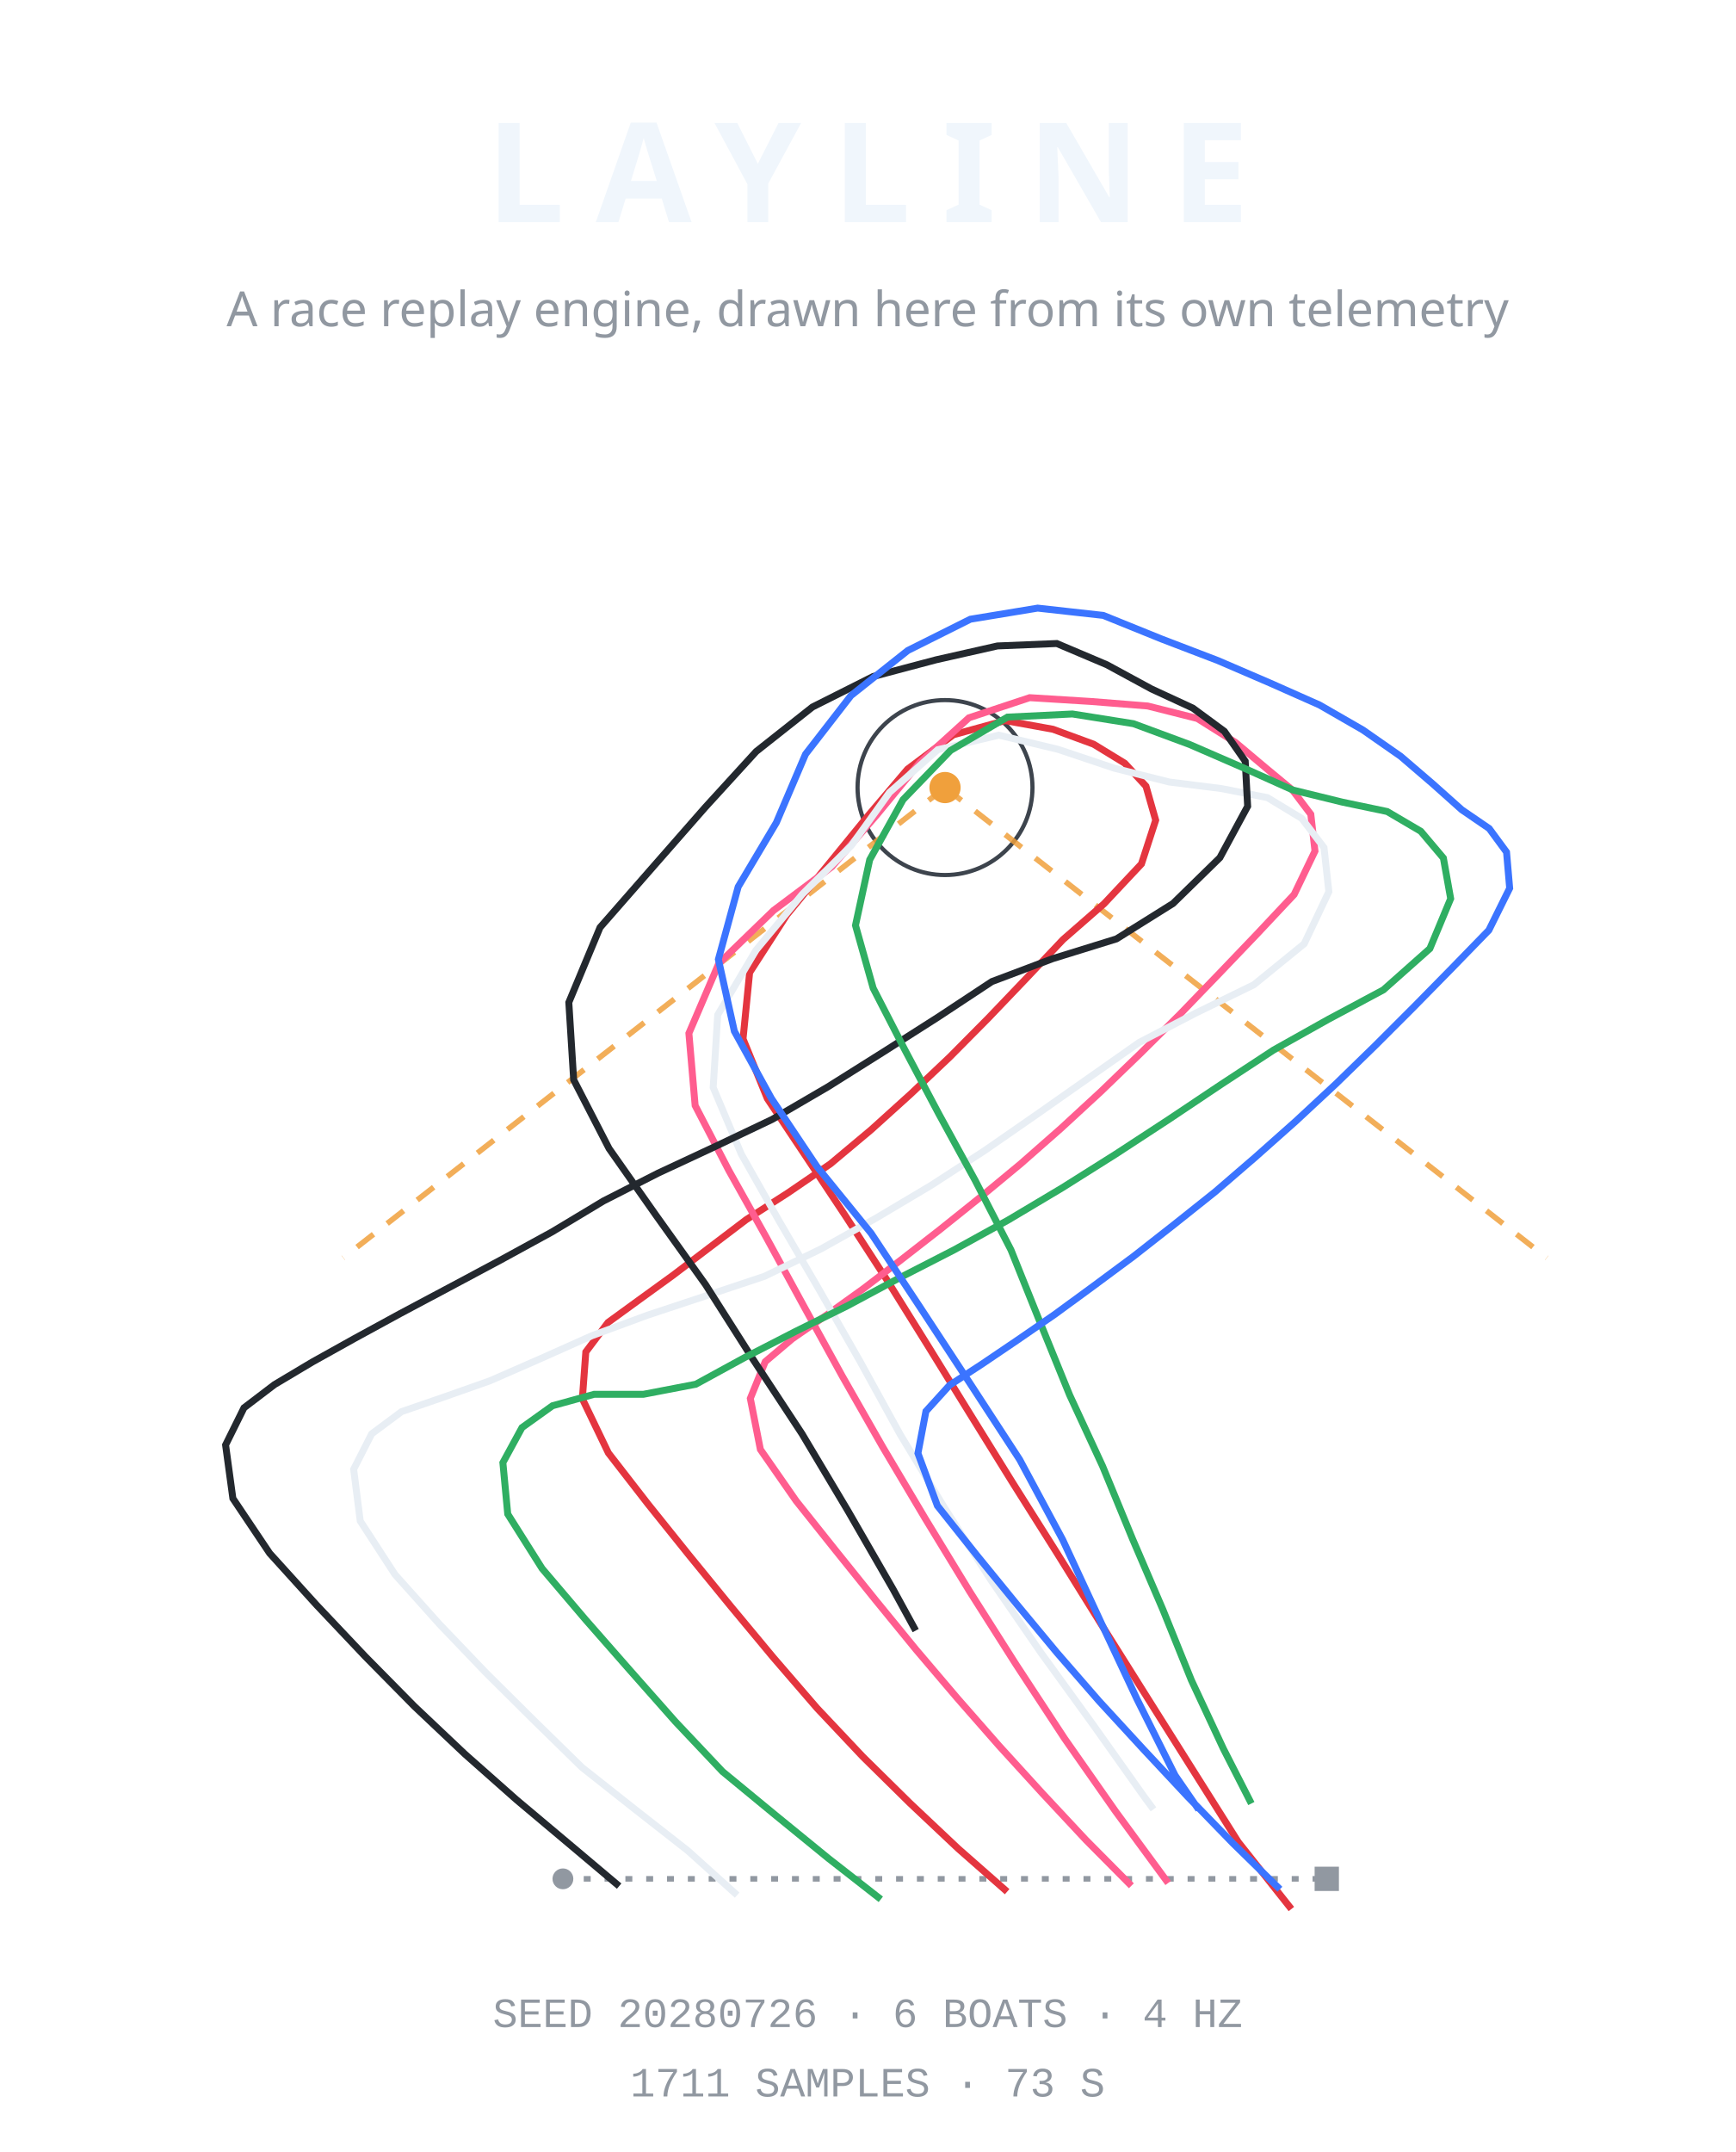
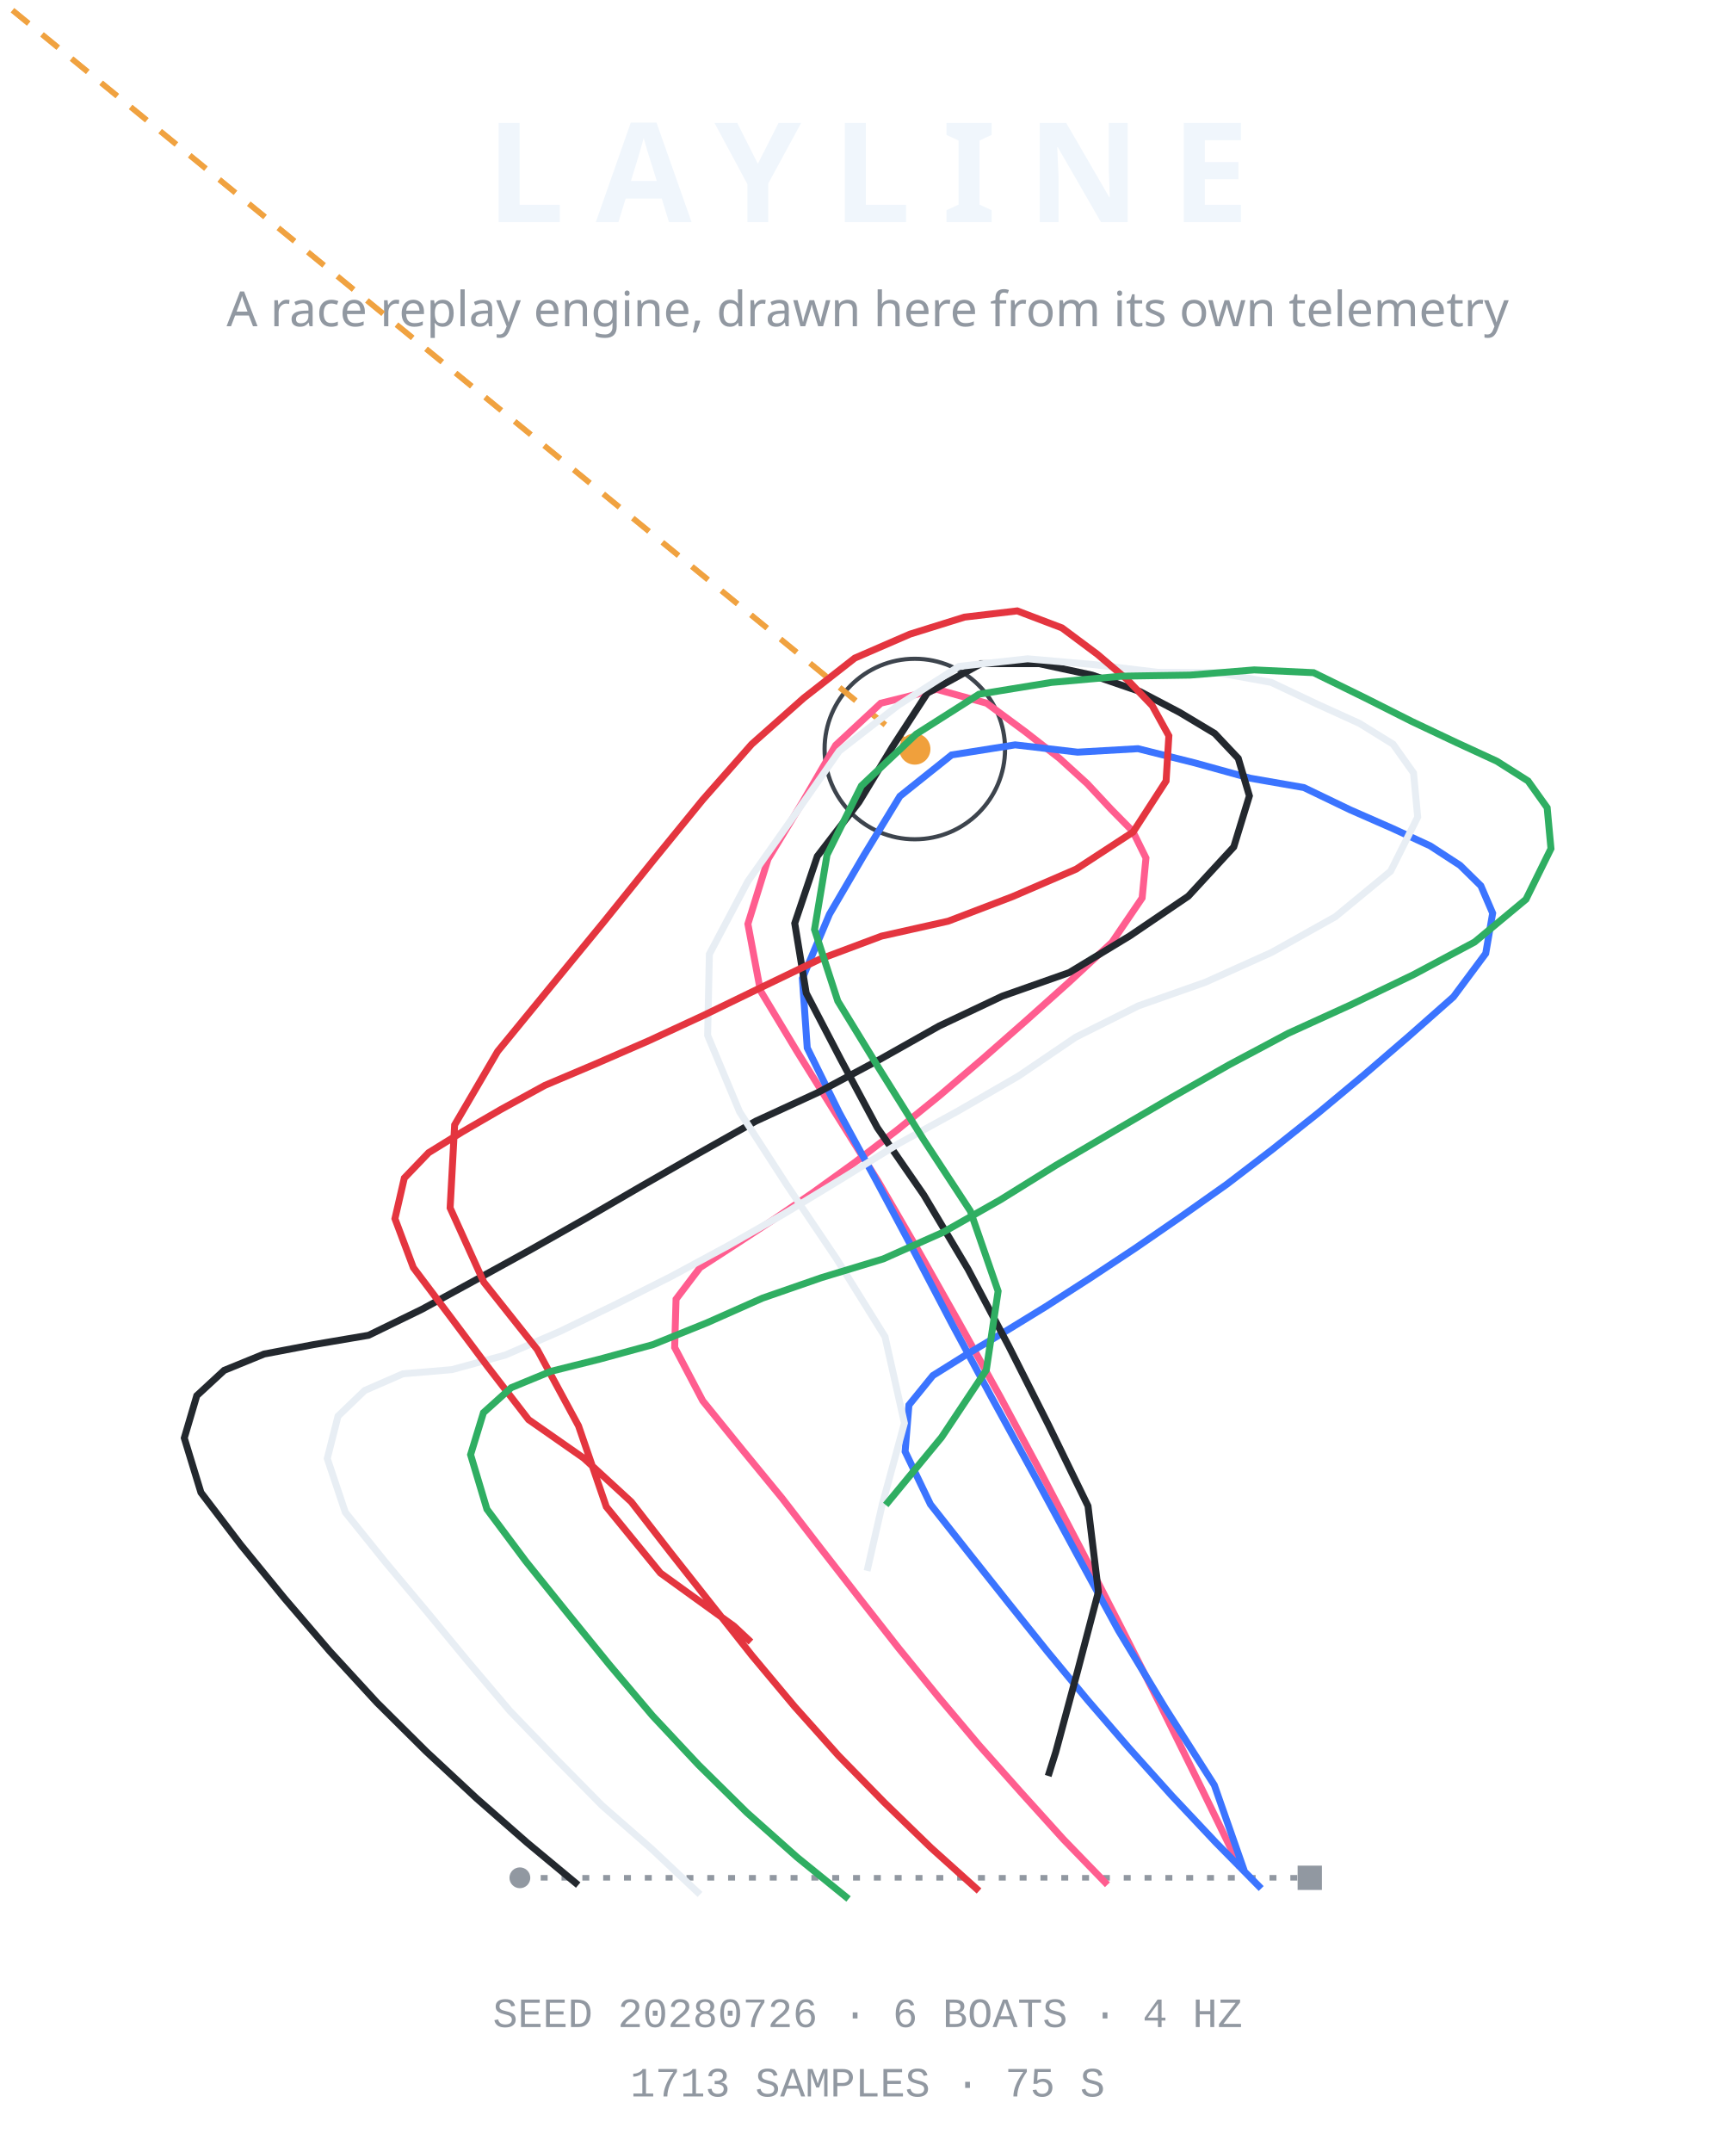
<svg xmlns="http://www.w3.org/2000/svg" viewBox="0 0 500 620" width="500" height="620" role="img" aria-label="The Layline racecourse drawn from its own seed: six boat tracks beat to the windward mark inside its laylines and run back to the finish.">
  <style>
.track{stroke-dasharray:1000;animation:sail 12s linear infinite}
@keyframes sail{0%{stroke-dashoffset:1000}72%{stroke-dashoffset:0}100%{stroke-dashoffset:0}}
@media (prefers-reduced-motion:reduce){*{animation:none!important}.track{stroke-dashoffset:0}}
</style>
  <text x="250" y="64" text-anchor="middle" font-family="-apple-system,BlinkMacSystemFont,'Segoe UI','Noto Sans',Helvetica,Arial,sans-serif" font-size="40" font-weight="700" letter-spacing="9" fill="#f0f6fc">LAYLINE</text>
  <text x="250" y="94" text-anchor="middle" font-family="-apple-system,BlinkMacSystemFont,'Segoe UI','Noto Sans',Helvetica,Arial,sans-serif" font-size="14" fill="#9198a1">A race replay engine, drawn here from its own telemetry</text>
-   <line x1="162.2" y1="541.3" x2="382.3" y2="541.3" stroke="#9198a1" stroke-width="1.6" stroke-dasharray="2 4" />
-   <circle cx="162.2" cy="541.3" r="3" fill="#9198a1" />
-   <rect x="378.8" y="537.8" width="7" height="7" fill="#9198a1" />
-   <circle cx="272.3" cy="226.9" r="25.2" fill="none" stroke="#3d444d" stroke-width="1.2" />
-   <line x1="272.3" y1="226.9" x2="98.9" y2="362.4" stroke="#f0a03c" stroke-width="1.6" stroke-dasharray="6 5" opacity="0.85" />
-   <line x1="272.3" y1="226.9" x2="445.7" y2="362.4" stroke="#f0a03c" stroke-width="1.6" stroke-dasharray="6 5" opacity="0.85" />
-   <circle cx="272.3" cy="226.9" r="4.5" fill="#f0a03c" />
-   <path d="M290.2 545.0L276.1 532.6L262.2 519.5L248.6 506.1L235.4 492.1L222.8 477.5L210.5 462.7L198.5 448.0L186.7 433.3L175.3 418.6L167.8 403.0L168.8 389.5L175.2 381.0L184.0 374.6L193.8 367.5L204.2 359.6L215.0 351.4L227.0 343.7L239.3 335.3L251.0 325.5L262.4 315.2L273.7 304.5L284.8 293.3L295.6 282.0L306.3 270.7L318.1 260.4L328.9 248.9L333.0 236.3L330.2 226.5L324.1 219.9L315.1 214.4L303.4 210.1L289.6 207.6L274.7 211.7L261.5 221.6L250.3 234.8L238.8 248.9L226.7 263.6L216.0 280.2L214.1 299.3L221.1 316.5L232.1 333.0L243.6 350.3L255.4 368.5L267.3 387.6L279.4 407.2L291.8 427.2L304.6 447.5L317.4 468.1L330.4 488.8L343.5 509.6L356.8 530.7L372.1 550.0" fill="none" stroke="#e4353f" stroke-width="2" class="track" pathLength="1000" />
-   <path d="M326.0 543.3L312.9 530.1L300.3 516.6L287.9 503.0L275.8 489.2L263.9 475.2L252.3 461.0L240.8 446.7L229.4 432.4L219.1 417.6L216.2 402.9L220.5 392.3L228.3 385.7L238.0 379.0L248.6 371.4L259.6 363.0L270.9 354.2L282.5 344.9L294.1 335.3L305.7 325.1L317.2 314.5L328.6 303.5L340.0 292.2L351.1 280.7L362.1 269.2L372.9 257.7L378.9 245.2L377.7 234.6L372.4 227.6L364.8 221.3L356.0 213.9L345.0 207.0L330.7 203.4L314.4 202.1L296.7 201.0L279.2 206.8L265.1 219.6L252.7 234.7L239.7 249.7L222.9 262.3L207.1 277.6L198.5 297.7L200.3 318.5L210.0 337.2L220.7 356.3L231.5 376.1L242.6 396.3L254.3 416.8L266.6 437.5L279.4 458.5L292.8 479.6L306.7 500.8L321.4 521.8L336.6 542.5" fill="none" stroke="#ff5d8f" stroke-width="2" class="track" pathLength="1000" />
-   <path d="M212.4 546.0L198.2 533.2L183.0 521.3L167.7 509.2L153.8 495.6L140.0 481.9L126.6 467.9L113.8 453.6L103.8 438.2L101.9 423.3L107.1 413.1L115.7 406.7L127.6 402.6L141.2 397.8L155.6 391.5L170.6 384.8L186.6 378.9L203.2 373.4L220.3 367.7L236.6 359.8L252.5 350.9L268.3 341.5L283.7 331.5L298.7 321.1L313.5 310.7L328.3 300.3L344.5 291.9L361.3 283.7L375.8 271.9L382.9 256.9L381.5 244.2L375.1 235.8L365.2 229.8L352.0 227.2L336.9 225.3L321.0 221.3L304.9 215.9L287.8 211.8L270.2 216.0L256.3 228.3L245.3 243.6L231.2 257.6L217.8 273.8L206.8 292.4L205.5 313.3L213.6 332.5L224.4 351.6L236.0 371.5L247.8 392.2L259.4 413.3L272.1 434.3L285.5 455.2L299.9 476.1L314.9 496.8L329.8 517.8L345.0 538.4" fill="none" stroke="#e8eef4" stroke-width="2" class="track" pathLength="1000" />
-   <path d="M178.4 543.4L163.8 531.1L148.8 518.5L134.0 505.4L119.4 491.6L105.2 477.2L91.2 462.4L77.7 447.5L67.1 431.7L65.0 416.3L70.3 405.6L79.1 398.9L90.0 392.4L102.2 385.6L115.4 378.4L129.5 370.9L144.1 363.1L159.1 354.9L173.9 346.0L189.6 338.0L205.9 330.4L222.5 322.5L238.6 313.1L254.5 303.1L270.2 293.1L285.8 282.8L303.3 276.2L321.7 270.5L338.0 260.3L351.5 247.1L359.5 232.3L358.8 219.3L352.8 210.7L343.7 204.0L331.8 198.5L318.9 191.5L304.5 185.4L287.4 186.1L269.7 190.1L251.6 194.9L234.1 203.7L217.9 216.5L203.2 232.6L188.3 249.6L172.9 267.2L163.9 288.8L165.3 311.1L175.5 330.9L189.0 350.1L203.3 370.1L216.9 391.5L231.1 413.1L244.4 435.4L257.3 457.8L269.5 480.1L282.4 501.6L295.6 522.5L310.5 541.9" fill="none" stroke="#23282e" stroke-width="2" class="track" pathLength="1000" />
-   <path d="M253.8 547.2L238.7 535.4L223.5 523.0L208.2 510.4L194.6 496.0L181.6 481.3L168.7 466.6L156.2 451.9L146.3 436.2L144.9 421.4L150.4 411.3L159.2 405.0L171.2 401.7L185.4 401.7L200.5 398.8L214.6 391.1L229.2 383.6L244.2 376.2L259.3 368.1L274.9 360.1L290.5 351.5L306.1 342.2L321.5 332.5L336.8 322.5L351.9 312.4L367.0 302.5L382.7 293.7L398.6 285.2L412.0 273.3L418.0 258.9L415.9 247.2L409.4 239.5L399.7 233.8L386.8 231.1L372.5 227.6L358.0 221.1L342.8 214.5L326.6 208.5L309.0 205.7L290.3 206.6L273.9 216.2L260.2 230.4L250.6 247.7L246.5 266.6L251.6 284.7L260.7 302.4L270.5 320.9L281.0 340.1L291.3 360.1L299.7 381.0L308.2 401.9L317.7 422.4L326.3 443.3L335.1 463.8L343.3 484.1L352.5 503.8L362.4 523.2L374.6 541.3" fill="none" stroke="#2fae62" stroke-width="2" class="track" pathLength="1000" />
-   <path d="M368.8 544.3L355.2 531.0L342.1 517.5L329.3 503.8L316.7 490.1L304.6 476.2L292.9 462.1L281.4 448.0L270.1 433.8L264.5 418.7L266.8 406.6L273.6 399.1L282.8 393.1L293.0 386.2L303.9 378.7L315.1 370.5L326.7 361.9L338.3 352.8L350.1 343.4L361.7 333.4L373.4 323.0L384.9 312.3L396.3 301.2L407.5 290.0L418.5 278.8L429.0 268.0L435.0 255.9L434.1 245.5L429.1 238.7L421.2 233.3L412.8 225.8L403.6 217.9L392.7 210.3L380.2 203.1L366.0 196.8L350.9 190.3L334.7 184.1L317.9 177.3L299.0 175.2L279.6 178.4L261.6 187.4L245.2 200.4L232.1 217.3L223.7 237.0L212.7 255.5L207.0 276.4L211.6 297.1L222.3 316.5L235.4 336.1L251.0 355.3L265.1 376.6L279.4 398.4L293.8 420.5L306.2 443.6L317.0 466.9L327.6 489.5L338.6 511.5L352.4 531.5" fill="none" stroke="#3b74ff" stroke-width="2" class="track" pathLength="1000" />
+   <line x1="149.8" y1="541.0" x2="377.4" y2="541.0" stroke="#9198a1" stroke-width="1.6" stroke-dasharray="2 4" />
+   <circle cx="149.8" cy="541.0" r="3" fill="#9198a1" />
+   <rect x="373.9" y="537.5" width="7" height="7" fill="#9198a1" />
+   <circle cx="263.6" cy="215.8" r="26.0" fill="none" stroke="#3d444d" stroke-width="1.2" />
+   <line x1="263.6" y1="215.8" x2="NaN" y2="NaN" stroke="#f0a03c" stroke-width="1.6" stroke-dasharray="6 5" opacity="0.85" />
+   <line x1="263.6" y1="215.8" x2="NaN" y2="NaN" stroke="#f0a03c" stroke-width="1.6" stroke-dasharray="6 5" opacity="0.85" />
+   <circle cx="263.6" cy="215.8" r="4.5" fill="#f0a03c" />
+   <path d="M319.1 543.0L306.4 529.9L294.2 516.4L282.1 502.8L270.4 488.9L258.9 474.8L247.7 460.5L236.5 446.1L225.4 431.7L214.0 417.8L202.5 403.6L194.4 388.2L194.8 374.3L201.7 365.2L211.4 358.9L222.4 351.7L234.1 343.7L246.3 334.9L258.6 325.5L270.9 315.5L283.2 305.0L295.6 294.1L308.0 283.0L320.4 271.5L329.1 258.7L330.2 247.2L326.4 239.5L320.1 233.1L313.3 225.8L305.3 218.5L295.4 210.8L284.3 202.6L269.9 198.6L253.8 202.6L240.8 214.7L231.3 231.0L221.3 247.5L215.5 266.2L219.1 285.4L229.7 303.0L241.1 321.3L253.0 340.3L264.6 360.3L276.3 381.0L288.2 402.4L299.9 424.2L311.5 446.4L323.1 469.0L334.6 491.7L346.0 514.8L357.3 538.0" fill="none" stroke="#ff5d8f" stroke-width="2" class="track" pathLength="1000" />
+   <path d="M363.4 544.1L350.3 530.8L337.6 517.3L325.3 503.6L313.3 489.7L301.8 475.8L290.5 461.7L279.3 447.6L268.1 433.4L260.8 418.2L261.9 404.8L268.8 396.3L278.4 390.3L289.5 383.7L301.4 376.4L314.0 368.3L327.0 359.7L340.2 350.6L353.5 341.2L366.7 331.1L379.9 320.6L393.0 309.7L406.0 298.5L418.8 287.2L428.1 274.7L430.1 263.1L426.7 255.2L420.7 249.3L412.1 243.7L401.3 238.7L389.0 233.3L375.7 226.9L360.2 224.2L344.3 219.8L327.9 215.7L310.5 216.7L292.5 214.6L274.2 217.5L259.3 229.4L249.0 246.3L239.0 263.4L231.2 281.9L232.6 301.9L241.8 320.5L252.3 339.8L263.2 360.2L274.3 381.4L286.0 403.1L298.0 425.0L310.1 447.4L322.3 469.8L335.7 492.0L349.9 514.3L358.5 538.9" fill="none" stroke="#3b74ff" stroke-width="2" class="track" pathLength="1000" />
+   <path d="M166.6 543.1L151.9 530.9L137.3 518.1L122.8 504.6L108.6 490.5L95.0 475.7L81.9 460.4L69.4 445.1L57.9 430.0L53.1 414.3L56.7 402.1L64.6 394.8L76.1 390.1L90.3 387.4L106.2 384.7L121.6 377.2L137.0 368.8L152.8 360.1L168.7 351.1L184.7 341.8L201.1 332.4L217.8 323.0L235.6 314.8L253.2 305.4L270.6 295.6L288.8 287.0L308.1 280.2L325.6 269.6L342.4 258.2L355.5 244.0L360.0 229.3L356.8 218.5L350.0 211.3L340.0 205.3L328.4 199.2L314.7 194.5L299.4 191.2L282.7 191.2L267.2 199.7L257.2 215.1L247.5 231.1L235.5 246.7L229.0 266.0L232.3 286.1L242.2 305.1L252.8 324.9L266.2 344.3L278.9 365.6L290.7 387.9L302.2 410.7L313.5 433.9L316.5 458.6L310.4 481.8L304.2 504.8L296.9 527.9L286.9 550.0" fill="none" stroke="#23282e" stroke-width="2" class="track" pathLength="1000" />
+   <path d="M201.7 545.8L187.9 532.8L173.5 520.2L160.1 506.6L146.9 492.9L134.7 478.5L122.9 464.2L111.0 450.0L99.5 435.7L94.3 420.2L97.4 408.0L105.1 400.6L116.1 395.8L130.2 394.6L145.6 390.4L161.3 383.6L177.2 375.9L193.5 367.7L209.8 358.9L226.1 349.6L242.4 339.7L258.9 329.5L276.2 320.0L293.5 310.0L310.0 298.8L328.0 289.8L347.3 283.0L366.4 274.4L384.8 264.1L400.7 251.0L408.5 235.4L407.3 222.7L401.4 214.4L391.7 208.4L379.6 202.9L366.3 196.6L350.9 193.8L333.7 193.7L315.4 191.5L296.1 189.8L276.3 192.0L258.8 203.2L241.8 216.4L228.9 234.9L215.5 253.9L204.4 274.9L203.9 298.3L213.1 320.3L226.6 341.2L241.0 362.6L255.0 385.1L260.6 410.0L254.2 433.5L248.7 457.6L246.2 481.8L242.9 505.4L235.9 527.9L226.0 549.7" fill="none" stroke="#e8eef4" stroke-width="2" class="track" pathLength="1000" />
+   <path d="M282.1 544.8L268.3 532.4L254.8 519.3L241.6 505.8L228.9 491.6L216.7 477.0L204.9 462.1L193.3 447.4L181.9 432.7L168.2 420.1L152.3 409.0L140.5 393.7L129.5 379.0L119.1 365.2L113.8 351.1L116.5 339.4L123.5 332.1L133.2 326.1L144.4 319.6L157.0 312.7L171.4 306.6L186.8 299.9L202.8 292.5L219.3 284.5L236.1 276.4L254.0 269.7L273.2 265.4L291.8 258.3L310.1 250.4L326.5 239.7L336.0 225.0L336.8 212.0L332.0 203.3L324.9 195.9L316.2 188.5L306.0 180.9L293.1 176.0L277.9 177.8L262.2 182.7L246.3 189.6L231.6 201.1L216.6 214.4L202.5 230.4L188.4 247.7L173.9 265.7L158.8 284.1L143.4 302.9L131.0 324.1L129.7 348.0L139.4 369.4L154.8 388.8L166.7 410.8L174.7 434.1L190.3 453.2L211.5 468.5L231.3 487.1L249.4 507.5L273.1 521.9L293.7 541.6" fill="none" stroke="#e4353f" stroke-width="2" class="track" pathLength="1000" />
+   <path d="M244.5 547.1L229.7 535.1L215.2 522.2L201.3 508.5L188.0 494.3L175.5 479.5L163.4 464.6L151.5 449.8L140.3 434.8L135.6 419.1L139.3 407.0L147.3 399.8L158.7 395.1L172.7 391.6L188.1 387.4L203.7 381.1L219.7 374.0L236.7 368.1L254.5 362.7L271.8 355.0L288.2 345.7L304.3 335.7L320.8 326.0L337.4 316.3L354.1 306.8L371.2 297.7L389.2 289.5L407.3 280.8L424.9 271.4L439.7 259.1L446.9 244.5L445.8 232.7L440.3 225.0L431.3 219.3L419.8 214.0L406.9 207.9L393.2 201.0L378.5 193.8L361.4 193.0L342.9 194.5L323.4 194.8L303.0 196.6L282.1 200.0L264.0 211.5L248.2 226.4L238.3 246.3L234.7 267.8L241.4 288.4L253.4 308.0L266.1 328.3L279.6 348.9L287.6 372.0L284.2 394.7L271.3 414.1L255.7 433.0L239.6 453.0L226.7 476.2L214.8 500.5L201.3 524.2L186.2 547.2" fill="none" stroke="#2fae62" stroke-width="2" class="track" pathLength="1000" />
  <text x="250" y="584" text-anchor="middle" font-family="ui-monospace,'SF Mono','Cascadia Mono',Menlo,Consolas,'Liberation Mono',monospace" font-size="12" fill="#9198a1">SEED 20280726 · 6 BOATS · 4 HZ</text>
-   <text x="250" y="604" text-anchor="middle" font-family="ui-monospace,'SF Mono','Cascadia Mono',Menlo,Consolas,'Liberation Mono',monospace" font-size="12" fill="#9198a1">1711 SAMPLES · 73 S</text>
+   <text x="250" y="604" text-anchor="middle" font-family="ui-monospace,'SF Mono','Cascadia Mono',Menlo,Consolas,'Liberation Mono',monospace" font-size="12" fill="#9198a1">1713 SAMPLES · 75 S</text>
</svg>
